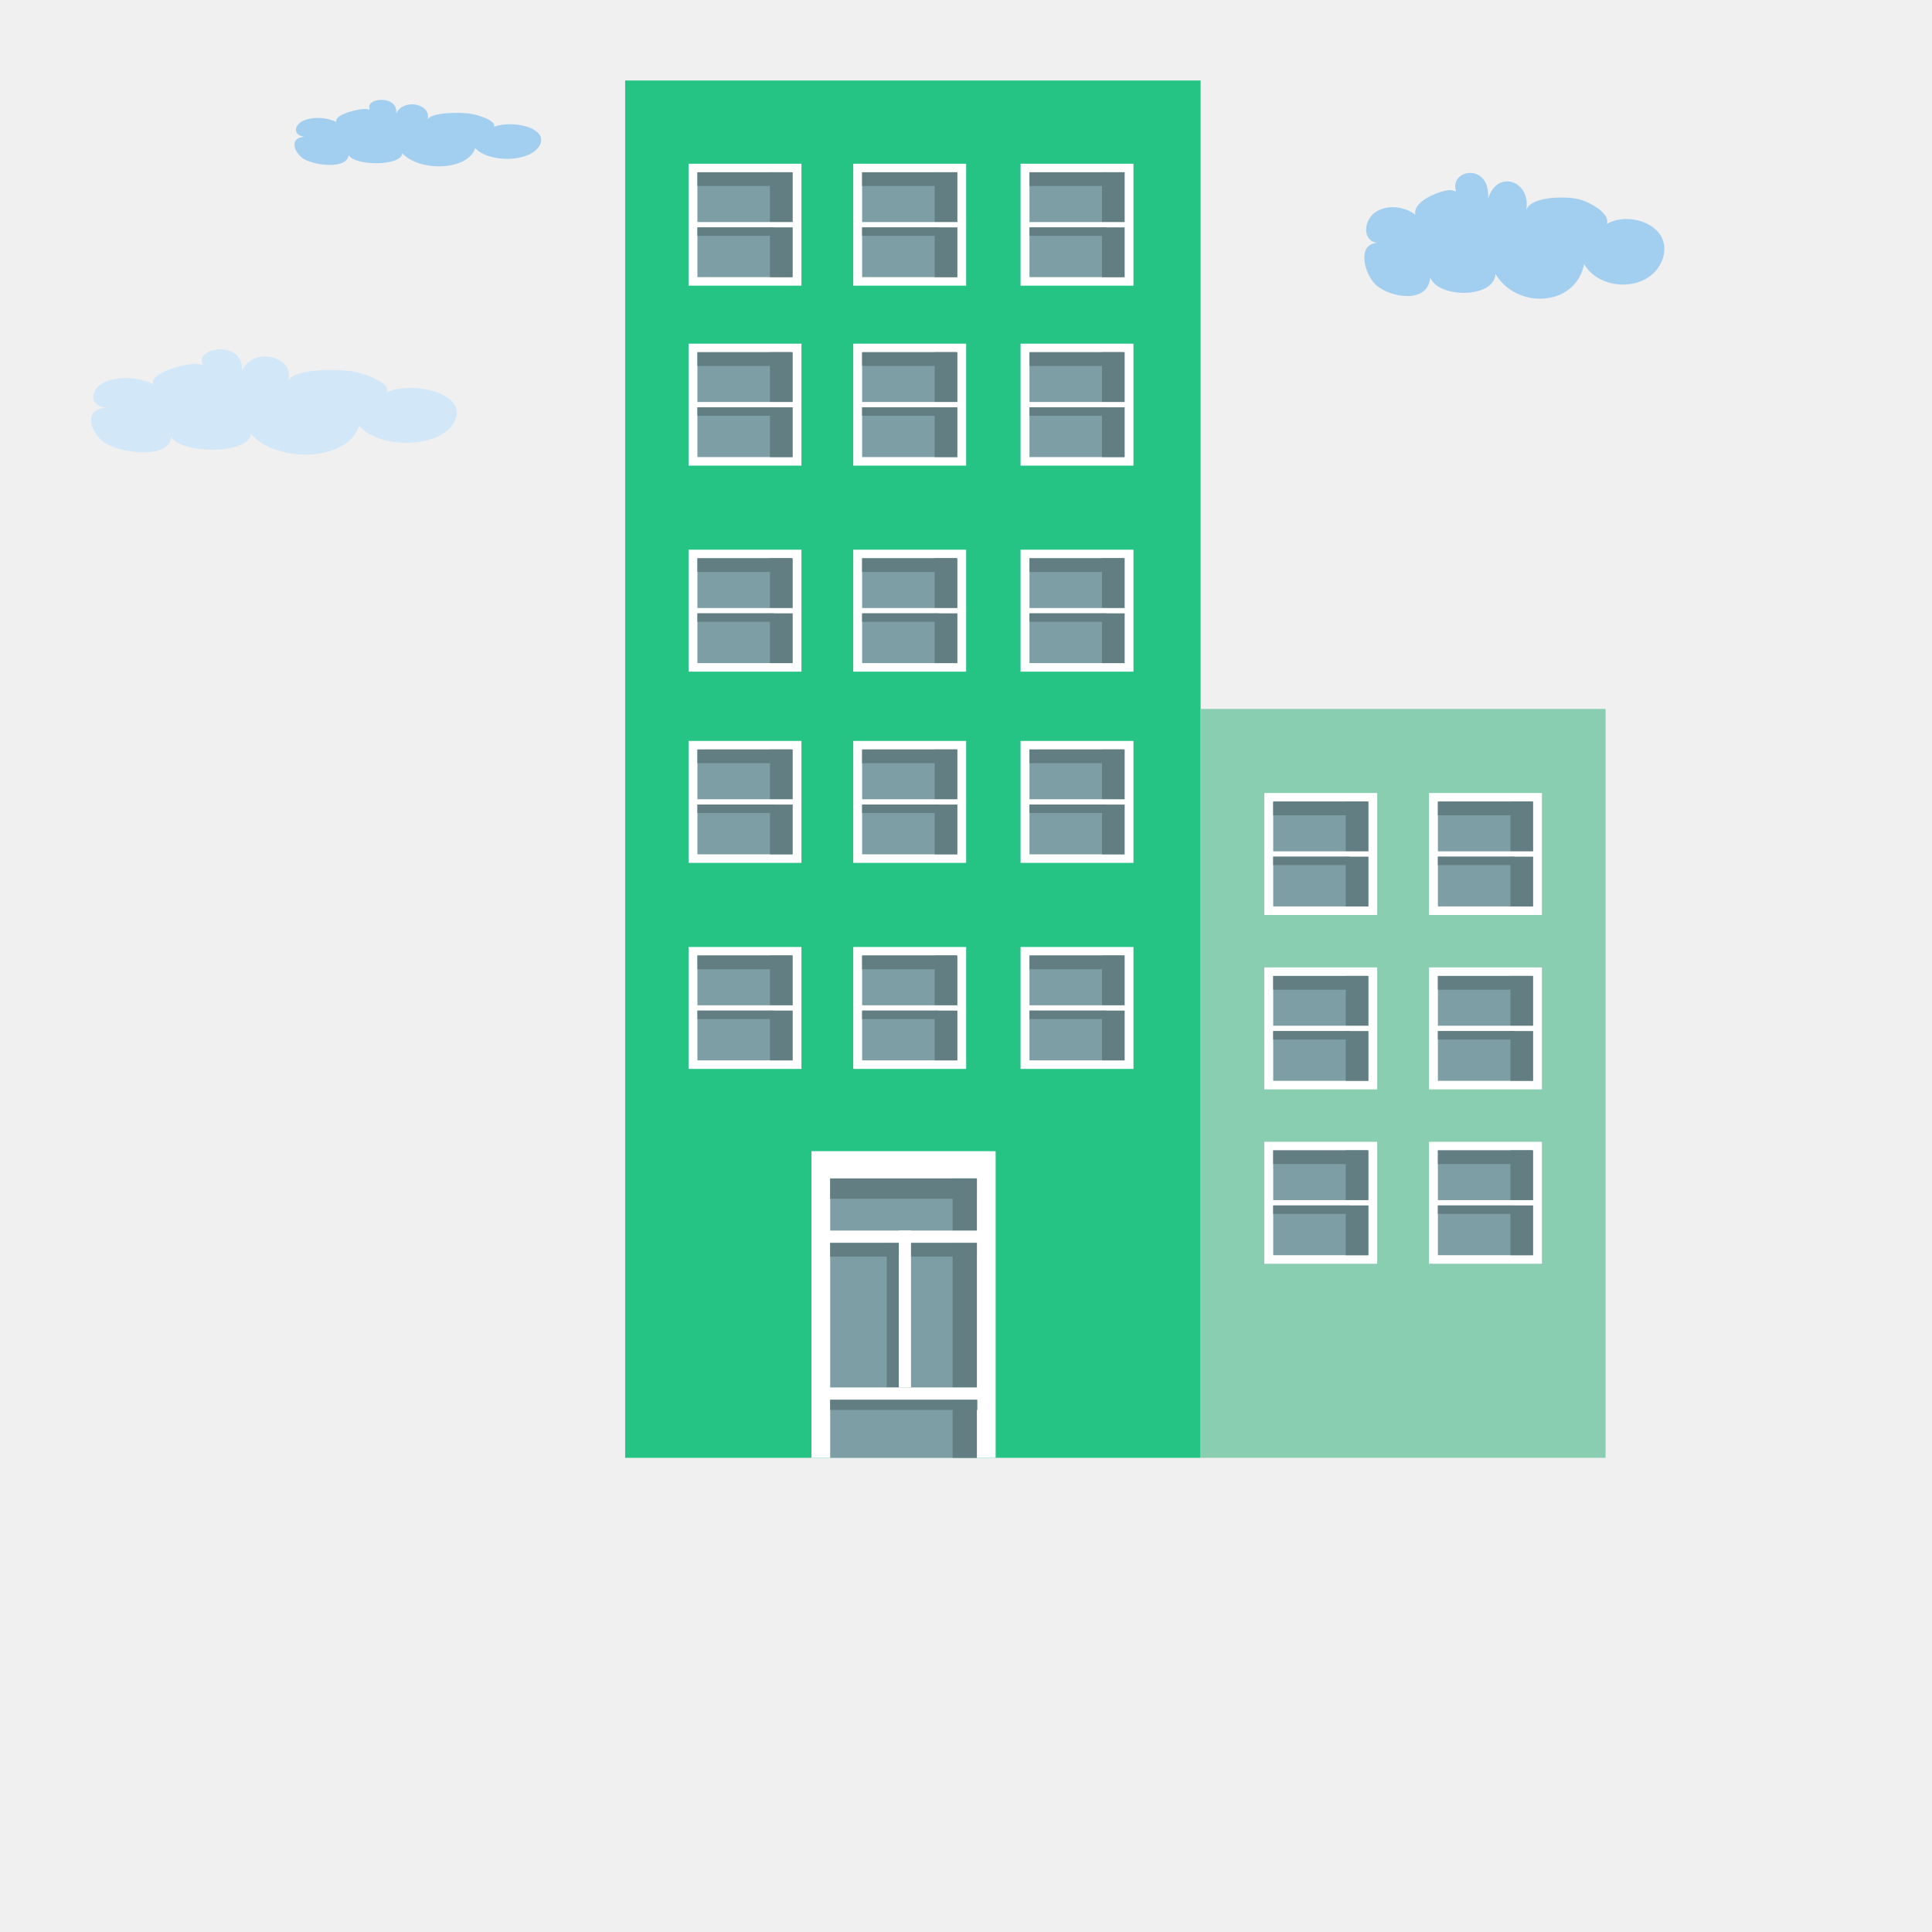
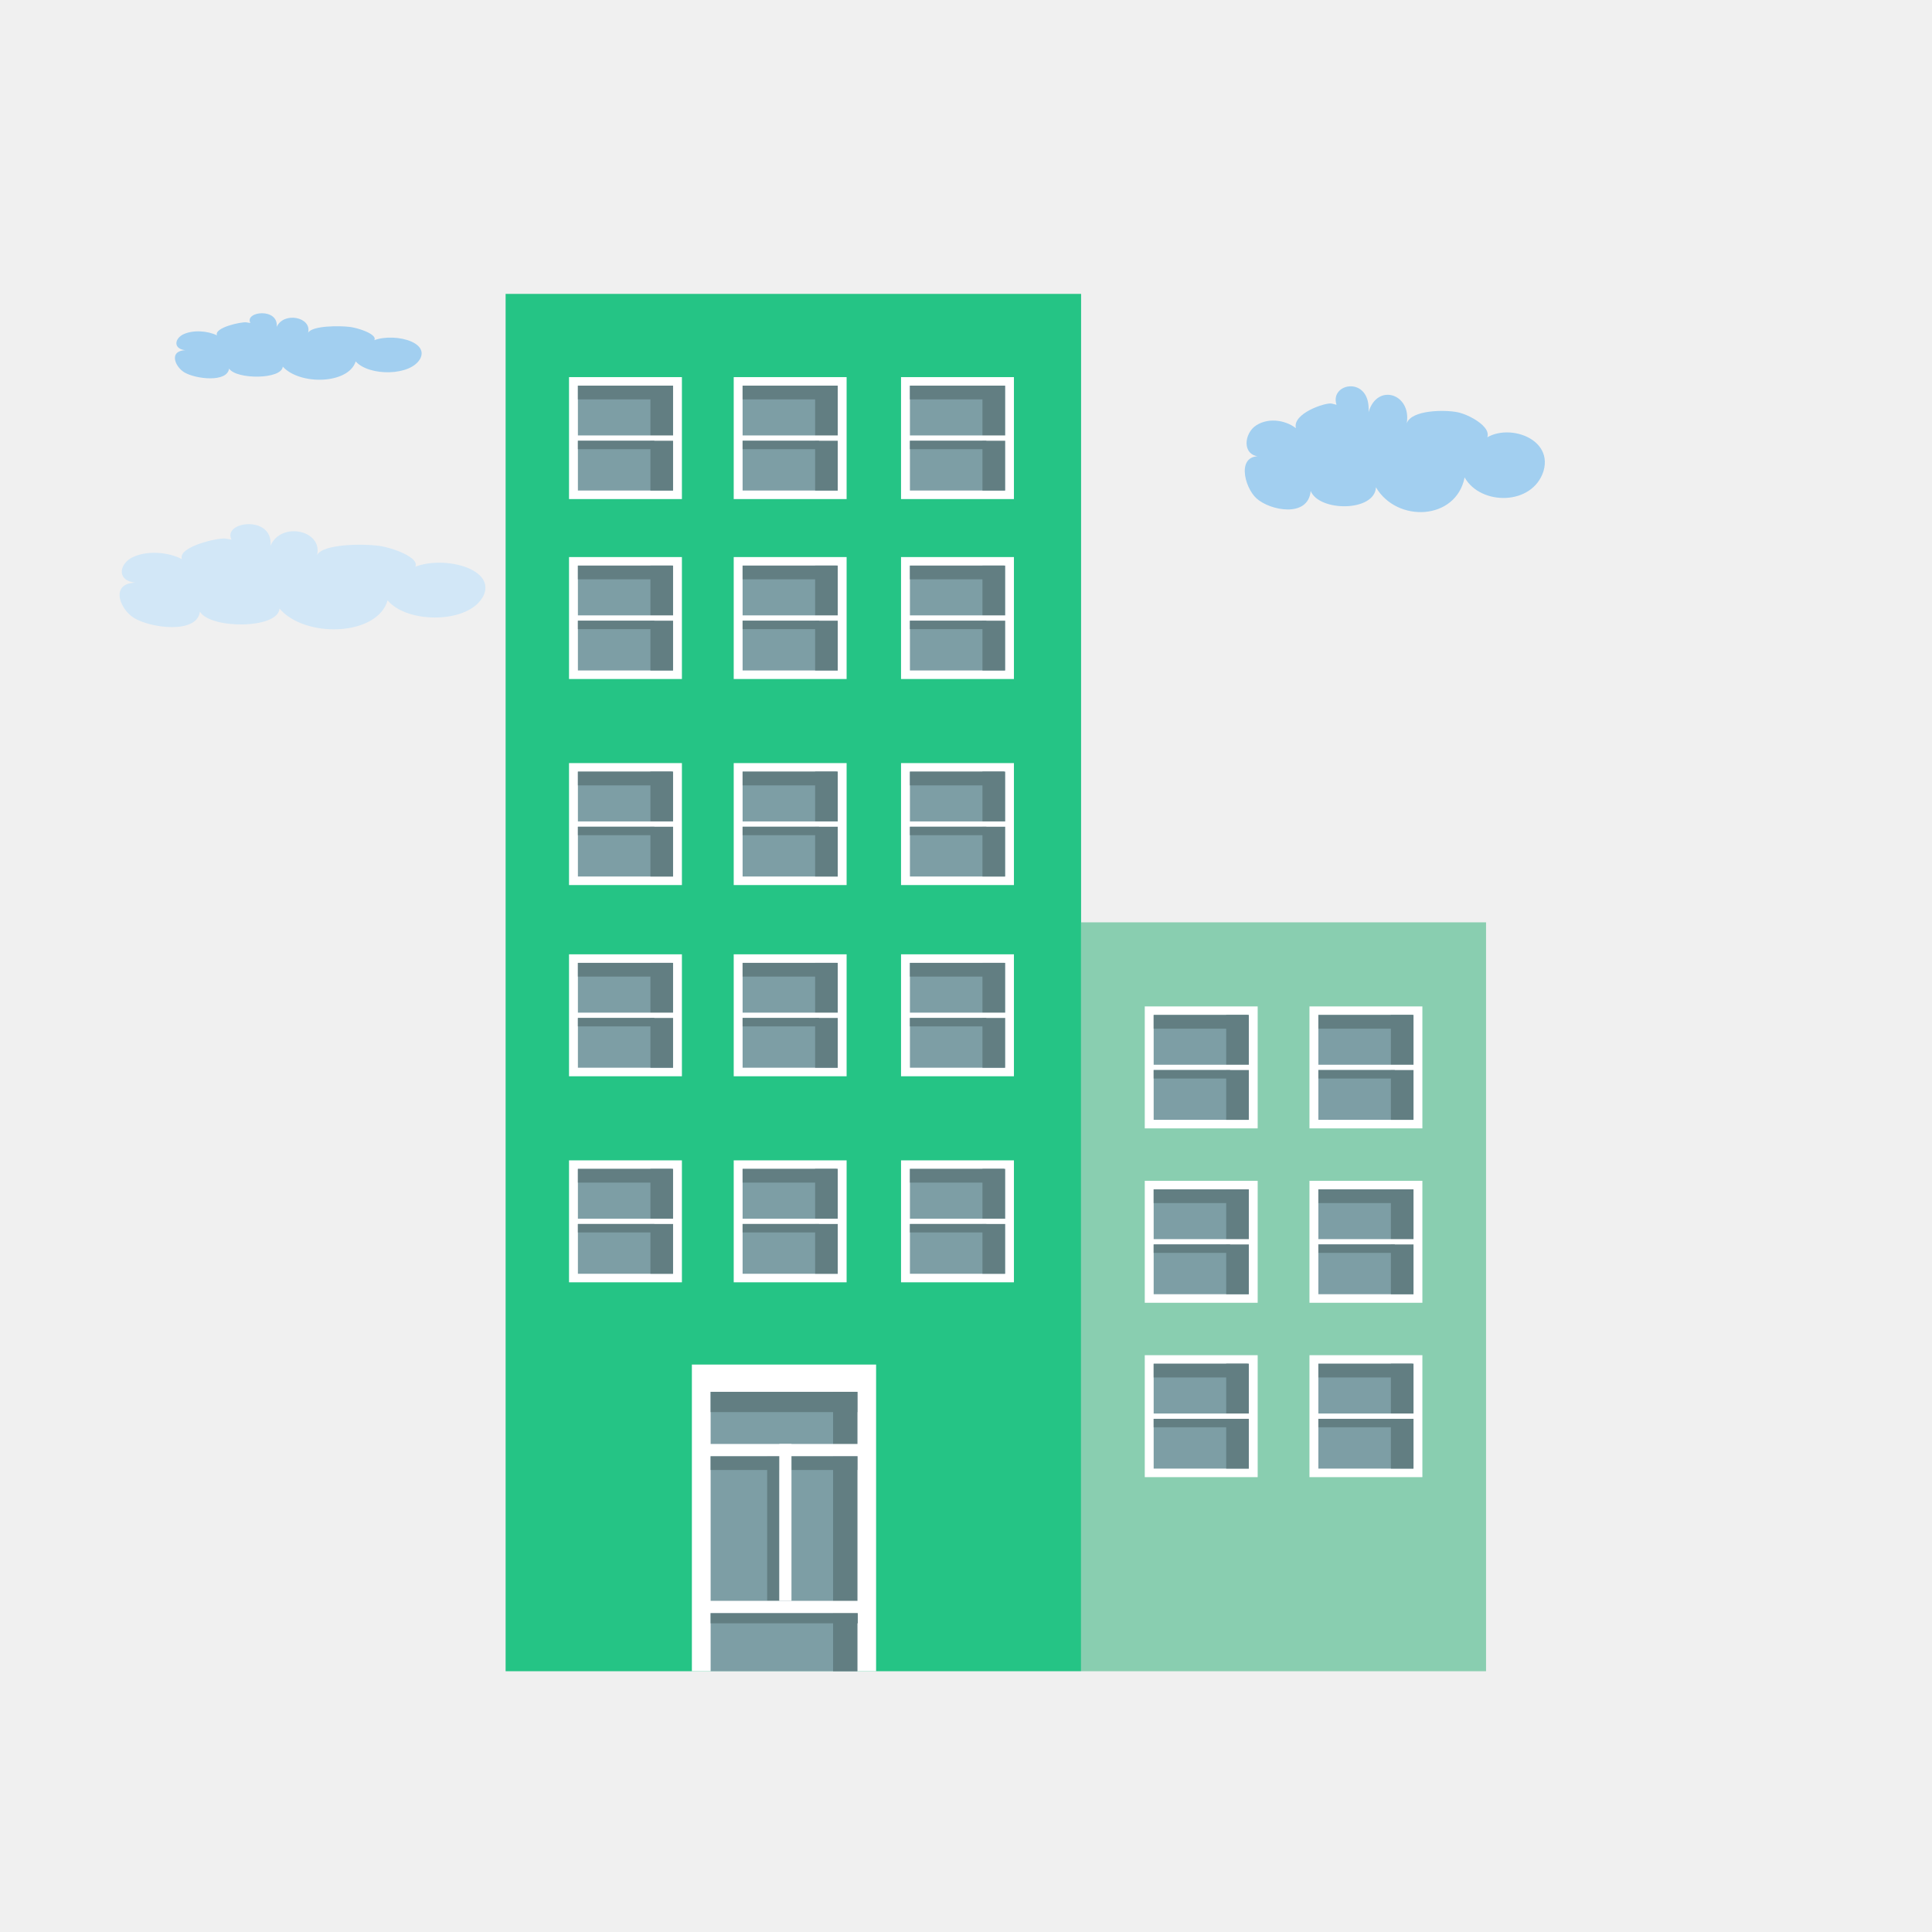
<svg xmlns="http://www.w3.org/2000/svg" version="1.1" id="Layer_1" x="0px" y="0px" width="1200px" height="1200px" viewBox="0 0 1200 1200" enable-background="new 0 0 1200 1200" xml:space="preserve">
  <g>
    <g id="Capa_2">
      <g>
        <g>
-           <rect x="388.29" y="50" fill="#25C485" width="357.437" height="855.485" />
-           <rect x="745.725" y="440.341" fill="#89CEB0" width="251.528" height="465.146" />
-           <g>
-             <g>
-               <g>
-                 <rect x="427.674" y="588.181" fill="#FFFFFF" width="70.121" height="75.745" />
-                 <rect x="433.191" y="593.487" fill="#7D9EA5" width="59.08" height="65.128" />
-                 <rect x="478.24" y="593.487" fill="#627E82" width="14.032" height="65.128" />
-                 <rect x="429.122" y="624.406" fill="#FFFFFF" width="67.224" height="3.293" />
-               </g>
-               <rect x="433.191" y="593.487" fill="#627E82" width="58.36" height="8.524" />
-               <rect x="433.191" y="627.714" fill="#627E82" width="47.483" height="5.237" />
-             </g>
-             <g>
-               <g>
-                 <rect x="529.971" y="588.181" fill="#FFFFFF" width="70.122" height="75.745" />
-                 <rect x="535.487" y="593.487" fill="#7D9EA5" width="59.083" height="65.128" />
-                 <rect x="580.534" y="593.487" fill="#627E82" width="14.036" height="65.128" />
-                 <rect x="531.422" y="624.406" fill="#FFFFFF" width="67.225" height="3.293" />
-               </g>
-               <rect x="535.487" y="593.487" fill="#627E82" width="58.363" height="8.524" />
-               <rect x="535.487" y="627.714" fill="#627E82" width="47.481" height="5.237" />
-             </g>
-             <g>
-               <g>
-                 <rect x="633.891" y="588.181" fill="#FFFFFF" width="70.125" height="75.745" />
-                 <rect x="639.42" y="593.487" fill="#7D9EA5" width="59.075" height="65.128" />
-                 <rect x="684.466" y="593.487" fill="#627E82" width="14.029" height="65.128" />
-                 <rect x="635.344" y="624.406" fill="#FFFFFF" width="67.224" height="3.293" />
-               </g>
-               <rect x="639.42" y="593.487" fill="#627E82" width="58.356" height="8.524" />
-               <rect x="639.42" y="627.714" fill="#627E82" width="47.479" height="5.237" />
-             </g>
-           </g>
-           <g>
-             <g>
-               <g>
-                 <rect x="785.281" y="492.565" fill="#FFFFFF" width="70.128" height="75.749" />
-                 <rect x="790.807" y="497.878" fill="#7D9EA5" width="59.08" height="65.125" />
-                 <rect x="835.854" y="497.878" fill="#627E82" width="14.032" height="65.125" />
-                 <rect x="786.729" y="528.791" fill="#FFFFFF" width="67.229" height="3.294" />
-               </g>
-               <rect x="790.807" y="497.878" fill="#627E82" width="58.362" height="8.519" />
-               <rect x="790.807" y="532.102" fill="#627E82" width="47.479" height="5.242" />
-             </g>
-             <g>
-               <g>
-                 <rect x="887.582" y="492.565" fill="#FFFFFF" width="70.127" height="75.749" />
-                 <rect x="893.104" y="497.878" fill="#7D9EA5" width="59.082" height="65.125" />
-                 <rect x="938.149" y="497.878" fill="#627E82" width="14.036" height="65.125" />
-                 <rect x="889.028" y="528.791" fill="#FFFFFF" width="67.23" height="3.294" />
-               </g>
-               <rect x="893.104" y="497.878" fill="#627E82" width="58.358" height="8.519" />
-               <rect x="893.104" y="532.102" fill="#627E82" width="47.481" height="5.242" />
-             </g>
-           </g>
-           <g>
-             <g>
-               <g>
-                 <rect x="785.281" y="600.882" fill="#FFFFFF" width="70.128" height="75.75" />
-                 <rect x="790.807" y="606.189" fill="#7D9EA5" width="59.08" height="65.129" />
-                 <rect x="835.854" y="606.189" fill="#627E82" width="14.032" height="65.129" />
-                 <rect x="786.729" y="637.107" fill="#FFFFFF" width="67.229" height="3.295" />
-               </g>
-               <rect x="790.807" y="606.189" fill="#627E82" width="58.362" height="8.522" />
-               <rect x="790.807" y="640.414" fill="#627E82" width="47.479" height="5.241" />
-             </g>
-             <g>
-               <g>
-                 <rect x="887.582" y="600.882" fill="#FFFFFF" width="70.127" height="75.75" />
-                 <rect x="893.104" y="606.189" fill="#7D9EA5" width="59.082" height="65.129" />
-                 <rect x="938.149" y="606.189" fill="#627E82" width="14.036" height="65.129" />
-                 <rect x="889.028" y="637.107" fill="#FFFFFF" width="67.23" height="3.295" />
-               </g>
-               <rect x="893.104" y="606.189" fill="#627E82" width="58.358" height="8.522" />
-               <rect x="893.104" y="640.414" fill="#627E82" width="47.481" height="5.241" />
-             </g>
-           </g>
-           <g>
-             <g>
-               <g>
-                 <rect x="785.281" y="709.191" fill="#FFFFFF" width="70.128" height="75.749" />
-                 <rect x="790.807" y="714.507" fill="#7D9EA5" width="59.08" height="65.128" />
-                 <rect x="835.854" y="714.507" fill="#627E82" width="14.032" height="65.128" />
-                 <rect x="786.729" y="745.422" fill="#FFFFFF" width="67.229" height="3.292" />
-               </g>
-               <rect x="790.807" y="714.507" fill="#627E82" width="58.362" height="8.521" />
-               <rect x="790.807" y="748.733" fill="#627E82" width="47.479" height="5.239" />
-             </g>
-             <g>
-               <g>
-                 <rect x="887.582" y="709.191" fill="#FFFFFF" width="70.127" height="75.749" />
-                 <rect x="893.104" y="714.507" fill="#7D9EA5" width="59.082" height="65.128" />
-                 <rect x="938.149" y="714.507" fill="#627E82" width="14.036" height="65.128" />
-                 <rect x="889.028" y="745.422" fill="#FFFFFF" width="67.23" height="3.292" />
-               </g>
-               <rect x="893.104" y="714.507" fill="#627E82" width="58.358" height="8.521" />
-               <rect x="893.104" y="748.733" fill="#627E82" width="47.481" height="5.239" />
-             </g>
-           </g>
-           <g>
-             <g>
-               <g>
-                 <rect x="427.674" y="460.201" fill="#FFFFFF" width="70.121" height="75.749" />
-                 <rect x="433.191" y="465.518" fill="#7D9EA5" width="59.08" height="65.121" />
-                 <rect x="478.24" y="465.518" fill="#627E82" width="14.032" height="65.121" />
-                 <rect x="429.122" y="496.434" fill="#FFFFFF" width="67.224" height="3.291" />
-               </g>
-               <rect x="433.191" y="465.518" fill="#627E82" width="58.36" height="8.516" />
-               <rect x="433.191" y="499.737" fill="#627E82" width="47.483" height="5.236" />
-             </g>
-             <g>
-               <g>
-                 <rect x="529.971" y="460.201" fill="#FFFFFF" width="70.122" height="75.749" />
-                 <rect x="535.487" y="465.518" fill="#7D9EA5" width="59.083" height="65.121" />
-                 <rect x="580.534" y="465.518" fill="#627E82" width="14.036" height="65.121" />
-                 <rect x="531.422" y="496.434" fill="#FFFFFF" width="67.225" height="3.291" />
-               </g>
-               <rect x="535.487" y="465.518" fill="#627E82" width="58.363" height="8.516" />
-               <rect x="535.487" y="499.737" fill="#627E82" width="47.481" height="5.236" />
-             </g>
-             <g>
-               <g>
-                 <rect x="633.891" y="460.201" fill="#FFFFFF" width="70.125" height="75.749" />
-                 <rect x="639.42" y="465.518" fill="#7D9EA5" width="59.075" height="65.121" />
-                 <rect x="684.466" y="465.518" fill="#627E82" width="14.029" height="65.121" />
-                 <rect x="635.344" y="496.434" fill="#FFFFFF" width="67.224" height="3.291" />
-               </g>
-               <rect x="639.42" y="465.518" fill="#627E82" width="58.356" height="8.516" />
-               <rect x="639.42" y="499.737" fill="#627E82" width="47.479" height="5.236" />
-             </g>
-           </g>
-           <g>
-             <g>
-               <g>
-                 <rect x="427.674" y="341.432" fill="#FFFFFF" width="70.121" height="75.753" />
-                 <rect x="433.191" y="346.746" fill="#7D9EA5" width="59.08" height="65.127" />
-                 <rect x="478.24" y="346.746" fill="#627E82" width="14.032" height="65.127" />
-                 <rect x="429.122" y="377.661" fill="#FFFFFF" width="67.224" height="3.293" />
-               </g>
-               <rect x="433.191" y="346.746" fill="#627E82" width="58.36" height="8.522" />
-               <rect x="433.191" y="380.974" fill="#627E82" width="47.483" height="5.239" />
-             </g>
-             <g>
-               <g>
-                 <rect x="529.971" y="341.432" fill="#FFFFFF" width="70.122" height="75.753" />
-                 <rect x="535.487" y="346.746" fill="#7D9EA5" width="59.083" height="65.127" />
-                 <rect x="580.534" y="346.746" fill="#627E82" width="14.036" height="65.127" />
-                 <rect x="531.422" y="377.661" fill="#FFFFFF" width="67.225" height="3.293" />
-               </g>
-               <rect x="535.487" y="346.746" fill="#627E82" width="58.363" height="8.522" />
-               <rect x="535.487" y="380.974" fill="#627E82" width="47.481" height="5.239" />
-             </g>
-             <g>
-               <g>
-                 <rect x="633.891" y="341.432" fill="#FFFFFF" width="70.125" height="75.753" />
-                 <rect x="639.42" y="346.746" fill="#7D9EA5" width="59.075" height="65.127" />
-                 <rect x="684.466" y="346.746" fill="#627E82" width="14.029" height="65.127" />
-                 <rect x="635.344" y="377.661" fill="#FFFFFF" width="67.224" height="3.293" />
-               </g>
-               <rect x="639.42" y="346.746" fill="#627E82" width="58.356" height="8.522" />
-               <rect x="639.42" y="380.974" fill="#627E82" width="47.479" height="5.239" />
-             </g>
-           </g>
-           <g>
-             <g>
-               <g>
-                 <rect x="427.674" y="213.46" fill="#FFFFFF" width="70.121" height="75.747" />
-                 <rect x="433.191" y="218.77" fill="#7D9EA5" width="59.08" height="65.131" />
-                 <rect x="478.24" y="218.77" fill="#627E82" width="14.032" height="65.131" />
-                 <rect x="429.122" y="249.682" fill="#FFFFFF" width="67.224" height="3.298" />
-               </g>
-               <rect x="433.191" y="218.77" fill="#627E82" width="58.36" height="8.521" />
-               <rect x="433.191" y="252.994" fill="#627E82" width="47.483" height="5.241" />
-             </g>
-             <g>
-               <g>
-                 <rect x="529.971" y="213.46" fill="#FFFFFF" width="70.122" height="75.747" />
-                 <rect x="535.487" y="218.77" fill="#7D9EA5" width="59.083" height="65.131" />
-                 <rect x="580.534" y="218.77" fill="#627E82" width="14.036" height="65.131" />
-                 <rect x="531.422" y="249.682" fill="#FFFFFF" width="67.225" height="3.298" />
-               </g>
-               <rect x="535.487" y="218.77" fill="#627E82" width="58.363" height="8.521" />
-               <rect x="535.487" y="252.994" fill="#627E82" width="47.481" height="5.241" />
-             </g>
-             <g>
-               <g>
-                 <rect x="633.891" y="213.46" fill="#FFFFFF" width="70.125" height="75.747" />
-                 <rect x="639.42" y="218.77" fill="#7D9EA5" width="59.075" height="65.131" />
-                 <rect x="684.466" y="218.77" fill="#627E82" width="14.029" height="65.131" />
-                 <rect x="635.344" y="249.682" fill="#FFFFFF" width="67.224" height="3.298" />
-               </g>
-               <rect x="639.42" y="218.77" fill="#627E82" width="58.356" height="8.521" />
-               <rect x="639.42" y="252.994" fill="#627E82" width="47.479" height="5.241" />
-             </g>
-           </g>
-           <g>
-             <g>
-               <g>
-                 <rect x="427.674" y="101.694" fill="#FFFFFF" width="70.121" height="75.749" />
-                 <rect x="433.191" y="107.002" fill="#7D9EA5" width="59.08" height="65.133" />
-                 <rect x="478.24" y="107.002" fill="#627E82" width="14.032" height="65.133" />
-                 <rect x="429.122" y="137.919" fill="#FFFFFF" width="67.224" height="3.298" />
-               </g>
-               <rect x="433.191" y="107.002" fill="#627E82" width="58.36" height="8.521" />
-               <rect x="433.191" y="141.232" fill="#627E82" width="47.483" height="5.235" />
-             </g>
-             <g>
-               <g>
-                 <rect x="529.971" y="101.694" fill="#FFFFFF" width="70.122" height="75.749" />
-                 <rect x="535.487" y="107.002" fill="#7D9EA5" width="59.083" height="65.133" />
-                 <rect x="580.534" y="107.002" fill="#627E82" width="14.036" height="65.133" />
-                 <rect x="531.422" y="137.919" fill="#FFFFFF" width="67.225" height="3.298" />
-               </g>
-               <rect x="535.487" y="107.002" fill="#627E82" width="58.363" height="8.521" />
-               <rect x="535.487" y="141.232" fill="#627E82" width="47.481" height="5.235" />
-             </g>
-             <g>
-               <g>
-                 <rect x="633.891" y="101.694" fill="#FFFFFF" width="70.125" height="75.749" />
-                 <rect x="639.42" y="107.002" fill="#7D9EA5" width="59.075" height="65.133" />
-                 <rect x="684.466" y="107.002" fill="#627E82" width="14.029" height="65.133" />
-                 <rect x="635.344" y="137.919" fill="#FFFFFF" width="67.224" height="3.298" />
-               </g>
-               <rect x="639.42" y="107.002" fill="#627E82" width="58.356" height="8.521" />
-               <rect x="639.42" y="141.232" fill="#627E82" width="47.479" height="5.235" />
-             </g>
-           </g>
-           <g>
-             <g>
-               <rect x="503.985" y="715.014" fill="#FFFFFF" width="114.421" height="190.474" />
-               <rect x="515.639" y="731.959" fill="#7D9EA5" width="91.106" height="173.528" />
-             </g>
-             <rect x="591.695" y="731.959" fill="#627E82" width="15.053" height="173.528" />
-             <rect x="550.745" y="771.901" fill="#627E82" width="7.526" height="89.867" />
-             <rect x="515.639" y="731.959" fill="#627E82" width="91.106" height="12.592" />
-             <rect x="515.639" y="771.9" fill="#627E82" width="91.106" height="8.607" />
-             <rect x="515.639" y="869.342" fill="#627E82" width="91.375" height="6.389" />
-             <rect x="513.336" y="764.33" fill="#FFFFFF" width="97.442" height="7.57" />
-             <rect x="513.336" y="861.77" fill="#FFFFFF" width="97.442" height="7.573" />
-             <rect x="558.271" y="764.331" fill="#FFFFFF" width="7.572" height="97.438" />
-           </g>
-         </g>
-         <g>
-           <path fill="#A2CFF0" d="M904.393,118.876c-4.586-13.771,21.422-18.36,19.889,4.589c5.354-18.36,26.776-11.473,23.723,6.885      c3.057-8.415,23.709-8.415,31.356-6.885c8.412,1.531,29.069,13.004,13.006,20.656c11.476-16.065,47.431-6.888,40.543,16.063      c-6.885,21.417-39.011,21.417-48.96,3.824c-5.354,26.772-42.066,28.303-55.077,6.12c-0.759,15.299-35.185,15.299-40.541,2.296      c-1.526,16.83-25.241,12.239-33.659,4.59c-7.647-6.887-13.006-28.305,3.825-26.008c-12.237,0.766-12.237-12.241-5.35-18.361      c7.643-6.122,19.116-4.59,26.006,0.766c-2.296-9.18,18.356-16.063,22.185-15.298L904.393,118.876z" />
-         </g>
-         <g>
-           <path fill="#A2CFF0" d="M229.753,68.076c-3.771-7.278,17.611-9.705,16.354,2.429c4.403-9.707,22.015-6.067,19.498,3.64      c2.517-4.449,19.499-4.449,25.79-3.64c6.917,0.807,23.899,6.873,10.691,10.918c9.436-8.492,38.999-3.64,33.335,8.494      c-5.659,11.322-32.078,11.322-40.254,2.021c-4.405,14.154-34.592,14.963-45.287,3.235c-0.627,8.088-28.933,8.088-33.336,1.214      c-1.258,8.897-20.754,6.469-27.677,2.426c-6.286-3.641-10.687-14.962,3.151-13.751c-10.067,0.405-10.067-6.47-4.404-9.707      c6.288-3.233,15.722-2.426,21.382,0.408c-1.886-4.854,15.098-8.496,18.24-8.091L229.753,68.076z" />
-         </g>
-         <g>
-           <path fill="#D2E7F7" d="M126.012,226.612c-5.595-11.515,26.113-15.354,24.249,3.836c6.528-15.351,32.641-9.594,28.912,5.755      c3.729-7.034,28.911-7.034,38.235-5.755c10.259,1.28,35.438,10.877,15.854,17.271c13.988-13.431,57.824-5.757,49.433,13.432      c-8.393,17.905-47.566,17.905-59.692,3.195c-6.523,22.388-51.29,23.664-67.146,5.12c-0.929,12.791-42.897,12.791-49.429,1.919      c-1.863,14.072-30.775,10.23-41.034,3.834c-9.325-5.753-15.857-23.665,4.665-21.745c-14.92,0.639-14.92-10.235-6.528-15.351      c9.326-5.114,23.313-3.835,31.708,0.64c-2.795-7.675,22.382-13.43,27.045-12.792L126.012,226.612z" />
+           <rect x="314.045" y="182.541" fill="#25C485" width="357.437" height="855.485" />
+           <rect x="671.479" y="572.882" fill="#89CEB0" width="251.528" height="465.146" />
+           <g>
+             <g>
+               <g>
+                 <rect x="353.429" y="720.722" fill="#FFFFFF" width="70.121" height="75.745" />
+                 <rect x="358.946" y="726.028" fill="#7D9EA5" width="59.08" height="65.128" />
+                 <rect x="403.995" y="726.028" fill="#627E82" width="14.032" height="65.128" />
+                 <rect x="354.877" y="756.947" fill="#FFFFFF" width="67.224" height="3.293" />
+               </g>
+               <rect x="358.946" y="726.028" fill="#627E82" width="58.36" height="8.524" />
+               <rect x="358.946" y="760.255" fill="#627E82" width="47.483" height="5.237" />
+             </g>
+             <g>
+               <g>
+                 <rect x="455.726" y="720.722" fill="#FFFFFF" width="70.122" height="75.745" />
+                 <rect x="461.242" y="726.028" fill="#7D9EA5" width="59.083" height="65.128" />
+                 <rect x="506.289" y="726.028" fill="#627E82" width="14.036" height="65.128" />
+                 <rect x="457.177" y="756.947" fill="#FFFFFF" width="67.225" height="3.293" />
+               </g>
+               <rect x="461.242" y="726.028" fill="#627E82" width="58.363" height="8.524" />
+               <rect x="461.242" y="760.255" fill="#627E82" width="47.481" height="5.237" />
+             </g>
+             <g>
+               <g>
+                 <rect x="559.646" y="720.722" fill="#FFFFFF" width="70.125" height="75.745" />
+                 <rect x="565.175" y="726.028" fill="#7D9EA5" width="59.075" height="65.128" />
+                 <rect x="610.221" y="726.028" fill="#627E82" width="14.029" height="65.128" />
+                 <rect x="561.099" y="756.947" fill="#FFFFFF" width="67.224" height="3.293" />
+               </g>
+               <rect x="565.175" y="726.028" fill="#627E82" width="58.356" height="8.524" />
+               <rect x="565.175" y="760.255" fill="#627E82" width="47.479" height="5.237" />
+             </g>
+           </g>
+           <g>
+             <g>
+               <g>
+                 <rect x="711.036" y="625.106" fill="#FFFFFF" width="70.128" height="75.749" />
+                 <rect x="716.562" y="630.419" fill="#7D9EA5" width="59.08" height="65.125" />
+                 <rect x="761.608" y="630.419" fill="#627E82" width="14.032" height="65.125" />
+                 <rect x="712.483" y="661.332" fill="#FFFFFF" width="67.229" height="3.294" />
+               </g>
+               <rect x="716.562" y="630.419" fill="#627E82" width="58.362" height="8.519" />
+               <rect x="716.562" y="664.643" fill="#627E82" width="47.479" height="5.242" />
+             </g>
+             <g>
+               <g>
+                 <rect x="813.337" y="625.106" fill="#FFFFFF" width="70.127" height="75.749" />
+                 <rect x="818.858" y="630.419" fill="#7D9EA5" width="59.082" height="65.125" />
+                 <rect x="863.904" y="630.419" fill="#627E82" width="14.036" height="65.125" />
+                 <rect x="814.783" y="661.332" fill="#FFFFFF" width="67.23" height="3.294" />
+               </g>
+               <rect x="818.858" y="630.419" fill="#627E82" width="58.358" height="8.519" />
+               <rect x="818.858" y="664.643" fill="#627E82" width="47.481" height="5.242" />
+             </g>
+           </g>
+           <g>
+             <g>
+               <g>
+                 <rect x="711.036" y="733.423" fill="#FFFFFF" width="70.128" height="75.75" />
+                 <rect x="716.562" y="738.73" fill="#7D9EA5" width="59.08" height="65.129" />
+                 <rect x="761.608" y="738.73" fill="#627E82" width="14.032" height="65.129" />
+                 <rect x="712.483" y="769.648" fill="#FFFFFF" width="67.229" height="3.295" />
+               </g>
+               <rect x="716.562" y="738.73" fill="#627E82" width="58.362" height="8.522" />
+               <rect x="716.562" y="772.955" fill="#627E82" width="47.479" height="5.241" />
+             </g>
+             <g>
+               <g>
+                 <rect x="813.337" y="733.423" fill="#FFFFFF" width="70.127" height="75.75" />
+                 <rect x="818.858" y="738.73" fill="#7D9EA5" width="59.082" height="65.129" />
+                 <rect x="863.904" y="738.73" fill="#627E82" width="14.036" height="65.129" />
+                 <rect x="814.783" y="769.648" fill="#FFFFFF" width="67.23" height="3.295" />
+               </g>
+               <rect x="818.858" y="738.73" fill="#627E82" width="58.358" height="8.522" />
+               <rect x="818.858" y="772.955" fill="#627E82" width="47.481" height="5.241" />
+             </g>
+           </g>
+           <g>
+             <g>
+               <g>
+                 <rect x="711.036" y="841.732" fill="#FFFFFF" width="70.128" height="75.749" />
+                 <rect x="716.562" y="847.048" fill="#7D9EA5" width="59.08" height="65.128" />
+                 <rect x="761.608" y="847.048" fill="#627E82" width="14.032" height="65.128" />
+                 <rect x="712.483" y="877.963" fill="#FFFFFF" width="67.229" height="3.292" />
+               </g>
+               <rect x="716.562" y="847.048" fill="#627E82" width="58.362" height="8.521" />
+               <rect x="716.562" y="881.274" fill="#627E82" width="47.479" height="5.239" />
+             </g>
+             <g>
+               <g>
+                 <rect x="813.337" y="841.732" fill="#FFFFFF" width="70.127" height="75.749" />
+                 <rect x="818.858" y="847.048" fill="#7D9EA5" width="59.082" height="65.128" />
+                 <rect x="863.904" y="847.048" fill="#627E82" width="14.036" height="65.128" />
+                 <rect x="814.783" y="877.963" fill="#FFFFFF" width="67.23" height="3.292" />
+               </g>
+               <rect x="818.858" y="847.048" fill="#627E82" width="58.358" height="8.521" />
+               <rect x="818.858" y="881.274" fill="#627E82" width="47.481" height="5.239" />
+             </g>
+           </g>
+           <g>
+             <g>
+               <g>
+                 <rect x="353.429" y="592.742" fill="#FFFFFF" width="70.121" height="75.749" />
+                 <rect x="358.946" y="598.059" fill="#7D9EA5" width="59.08" height="65.121" />
+                 <rect x="403.995" y="598.059" fill="#627E82" width="14.032" height="65.121" />
+                 <rect x="354.877" y="628.975" fill="#FFFFFF" width="67.224" height="3.291" />
+               </g>
+               <rect x="358.946" y="598.059" fill="#627E82" width="58.36" height="8.516" />
+               <rect x="358.946" y="632.278" fill="#627E82" width="47.483" height="5.236" />
+             </g>
+             <g>
+               <g>
+                 <rect x="455.726" y="592.742" fill="#FFFFFF" width="70.122" height="75.749" />
+                 <rect x="461.242" y="598.059" fill="#7D9EA5" width="59.083" height="65.121" />
+                 <rect x="506.289" y="598.059" fill="#627E82" width="14.036" height="65.121" />
+                 <rect x="457.177" y="628.975" fill="#FFFFFF" width="67.225" height="3.291" />
+               </g>
+               <rect x="461.242" y="598.059" fill="#627E82" width="58.363" height="8.516" />
+               <rect x="461.242" y="632.278" fill="#627E82" width="47.481" height="5.236" />
+             </g>
+             <g>
+               <g>
+                 <rect x="559.646" y="592.742" fill="#FFFFFF" width="70.125" height="75.749" />
+                 <rect x="565.175" y="598.059" fill="#7D9EA5" width="59.075" height="65.121" />
+                 <rect x="610.221" y="598.059" fill="#627E82" width="14.029" height="65.121" />
+                 <rect x="561.099" y="628.975" fill="#FFFFFF" width="67.224" height="3.291" />
+               </g>
+               <rect x="565.175" y="598.059" fill="#627E82" width="58.356" height="8.516" />
+               <rect x="565.175" y="632.278" fill="#627E82" width="47.479" height="5.236" />
+             </g>
+           </g>
+           <g>
+             <g>
+               <g>
+                 <rect x="353.429" y="473.973" fill="#FFFFFF" width="70.121" height="75.753" />
+                 <rect x="358.946" y="479.287" fill="#7D9EA5" width="59.08" height="65.127" />
+                 <rect x="403.995" y="479.287" fill="#627E82" width="14.032" height="65.127" />
+                 <rect x="354.877" y="510.202" fill="#FFFFFF" width="67.224" height="3.293" />
+               </g>
+               <rect x="358.946" y="479.287" fill="#627E82" width="58.36" height="8.522" />
+               <rect x="358.946" y="513.515" fill="#627E82" width="47.483" height="5.239" />
+             </g>
+             <g>
+               <g>
+                 <rect x="455.726" y="473.973" fill="#FFFFFF" width="70.122" height="75.753" />
+                 <rect x="461.242" y="479.287" fill="#7D9EA5" width="59.083" height="65.127" />
+                 <rect x="506.289" y="479.287" fill="#627E82" width="14.036" height="65.127" />
+                 <rect x="457.177" y="510.202" fill="#FFFFFF" width="67.225" height="3.293" />
+               </g>
+               <rect x="461.242" y="479.287" fill="#627E82" width="58.363" height="8.522" />
+               <rect x="461.242" y="513.515" fill="#627E82" width="47.481" height="5.239" />
+             </g>
+             <g>
+               <g>
+                 <rect x="559.646" y="473.973" fill="#FFFFFF" width="70.125" height="75.753" />
+                 <rect x="565.175" y="479.287" fill="#7D9EA5" width="59.075" height="65.127" />
+                 <rect x="610.221" y="479.287" fill="#627E82" width="14.029" height="65.127" />
+                 <rect x="561.099" y="510.202" fill="#FFFFFF" width="67.224" height="3.293" />
+               </g>
+               <rect x="565.175" y="479.287" fill="#627E82" width="58.356" height="8.522" />
+               <rect x="565.175" y="513.515" fill="#627E82" width="47.479" height="5.239" />
+             </g>
+           </g>
+           <g>
+             <g>
+               <g>
+                 <rect x="353.429" y="346.001" fill="#FFFFFF" width="70.121" height="75.747" />
+                 <rect x="358.946" y="351.311" fill="#7D9EA5" width="59.08" height="65.131" />
+                 <rect x="403.995" y="351.311" fill="#627E82" width="14.032" height="65.131" />
+                 <rect x="354.877" y="382.223" fill="#FFFFFF" width="67.224" height="3.298" />
+               </g>
+               <rect x="358.946" y="351.311" fill="#627E82" width="58.36" height="8.521" />
+               <rect x="358.946" y="385.535" fill="#627E82" width="47.483" height="5.241" />
+             </g>
+             <g>
+               <g>
+                 <rect x="455.726" y="346.001" fill="#FFFFFF" width="70.122" height="75.747" />
+                 <rect x="461.242" y="351.311" fill="#7D9EA5" width="59.083" height="65.131" />
+                 <rect x="506.289" y="351.311" fill="#627E82" width="14.036" height="65.131" />
+                 <rect x="457.177" y="382.223" fill="#FFFFFF" width="67.225" height="3.298" />
+               </g>
+               <rect x="461.242" y="351.311" fill="#627E82" width="58.363" height="8.521" />
+               <rect x="461.242" y="385.535" fill="#627E82" width="47.481" height="5.241" />
+             </g>
+             <g>
+               <g>
+                 <rect x="559.646" y="346.001" fill="#FFFFFF" width="70.125" height="75.747" />
+                 <rect x="565.175" y="351.311" fill="#7D9EA5" width="59.075" height="65.131" />
+                 <rect x="610.221" y="351.311" fill="#627E82" width="14.029" height="65.131" />
+                 <rect x="561.099" y="382.223" fill="#FFFFFF" width="67.224" height="3.298" />
+               </g>
+               <rect x="565.175" y="351.311" fill="#627E82" width="58.356" height="8.521" />
+               <rect x="565.175" y="385.535" fill="#627E82" width="47.479" height="5.241" />
+             </g>
+           </g>
+           <g>
+             <g>
+               <g>
+                 <rect x="353.429" y="234.235" fill="#FFFFFF" width="70.121" height="75.749" />
+                 <rect x="358.946" y="239.543" fill="#7D9EA5" width="59.08" height="65.133" />
+                 <rect x="403.995" y="239.543" fill="#627E82" width="14.032" height="65.133" />
+                 <rect x="354.877" y="270.46" fill="#FFFFFF" width="67.224" height="3.298" />
+               </g>
+               <rect x="358.946" y="239.543" fill="#627E82" width="58.36" height="8.521" />
+               <rect x="358.946" y="273.773" fill="#627E82" width="47.483" height="5.235" />
+             </g>
+             <g>
+               <g>
+                 <rect x="455.726" y="234.235" fill="#FFFFFF" width="70.122" height="75.749" />
+                 <rect x="461.242" y="239.543" fill="#7D9EA5" width="59.083" height="65.133" />
+                 <rect x="506.289" y="239.543" fill="#627E82" width="14.036" height="65.133" />
+                 <rect x="457.177" y="270.46" fill="#FFFFFF" width="67.225" height="3.298" />
+               </g>
+               <rect x="461.242" y="239.543" fill="#627E82" width="58.363" height="8.521" />
+               <rect x="461.242" y="273.773" fill="#627E82" width="47.481" height="5.235" />
+             </g>
+             <g>
+               <g>
+                 <rect x="559.646" y="234.235" fill="#FFFFFF" width="70.125" height="75.749" />
+                 <rect x="565.175" y="239.543" fill="#7D9EA5" width="59.075" height="65.133" />
+                 <rect x="610.221" y="239.543" fill="#627E82" width="14.029" height="65.133" />
+                 <rect x="561.099" y="270.46" fill="#FFFFFF" width="67.224" height="3.298" />
+               </g>
+               <rect x="565.175" y="239.543" fill="#627E82" width="58.356" height="8.521" />
+               <rect x="565.175" y="273.773" fill="#627E82" width="47.479" height="5.235" />
+             </g>
+           </g>
+           <g>
+             <g>
+               <rect x="429.74" y="847.555" fill="#FFFFFF" width="114.421" height="190.474" />
+               <rect x="441.394" y="864.5" fill="#7D9EA5" width="91.106" height="173.528" />
+             </g>
+             <rect x="517.45" y="864.5" fill="#627E82" width="15.053" height="173.528" />
+             <rect x="476.5" y="904.442" fill="#627E82" width="7.526" height="89.867" />
+             <rect x="441.394" y="864.5" fill="#627E82" width="91.106" height="12.592" />
+             <rect x="441.394" y="904.441" fill="#627E82" width="91.106" height="8.607" />
+             <rect x="441.394" y="1001.883" fill="#627E82" width="91.375" height="6.389" />
+             <rect x="439.091" y="896.871" fill="#FFFFFF" width="97.442" height="7.57" />
+             <rect x="439.091" y="994.311" fill="#FFFFFF" width="97.442" height="7.573" />
+             <rect x="484.026" y="896.872" fill="#FFFFFF" width="7.572" height="97.438" />
+           </g>
+         </g>
+         <g>
+           <path fill="#A2CFF0" d="M830.147,251.417c-4.586-13.771,21.422-18.36,19.889,4.589c5.354-18.36,26.776-11.473,23.723,6.885      c3.057-8.415,23.709-8.415,31.356-6.885c8.412,1.531,29.069,13.004,13.006,20.656c11.476-16.065,47.431-6.888,40.543,16.063      c-6.885,21.417-39.011,21.417-48.96,3.824c-5.354,26.772-42.066,28.303-55.077,6.12c-0.759,15.299-35.185,15.299-40.541,2.296      c-1.526,16.83-25.241,12.239-33.659,4.59c-7.647-6.887-13.006-28.305,3.825-26.008c-12.237,0.766-12.237-12.241-5.35-18.361      c7.643-6.122,19.116-4.59,26.006,0.766c-2.296-9.18,18.356-16.063,22.185-15.298L830.147,251.417z" />
+         </g>
+         <g>
+           <path fill="#A2CFF0" d="M155.508,200.617c-3.771-7.278,17.611-9.705,16.354,2.429c4.403-9.707,22.015-6.067,19.498,3.64      c2.517-4.449,19.499-4.449,25.79-3.64c6.917,0.807,23.899,6.873,10.691,10.918c9.436-8.492,38.999-3.64,33.335,8.494      c-5.659,11.322-32.078,11.322-40.254,2.021c-4.405,14.154-34.592,14.963-45.287,3.235c-0.627,8.088-28.933,8.088-33.336,1.214      c-1.258,8.897-20.754,6.469-27.677,2.426c-6.286-3.641-10.687-14.962,3.151-13.751c-10.067,0.405-10.067-6.47-4.404-9.707      c6.288-3.233,15.722-2.426,21.382,0.408c-1.886-4.854,15.098-8.496,18.24-8.091L155.508,200.617z" />
+         </g>
+         <g>
+           <path fill="#D2E7F7" d="M143.767,335.153c-5.595-11.515,26.113-15.354,24.249,3.836c6.528-15.351,32.641-9.594,28.912,5.755      c3.729-7.034,28.911-7.034,38.235-5.755c10.259,1.28,35.438,10.877,15.854,17.271c13.988-13.431,57.824-5.757,49.433,13.432      c-8.393,17.905-47.566,17.905-59.692,3.195c-6.523,22.388-51.29,23.664-67.146,5.12c-0.929,12.791-42.897,12.791-49.429,1.919      c-1.863,14.072-30.775,10.23-41.034,3.834c-9.325-5.753-15.857-23.665,4.665-21.745c-14.92,0.639-14.92-10.235-6.528-15.351      c9.326-5.114,23.313-3.835,31.708,0.64c-2.795-7.675,22.382-13.43,27.045-12.792L143.767,335.153z" />
        </g>
      </g>
    </g>
    <g id="Capa_1">
	</g>
  </g>
</svg>
